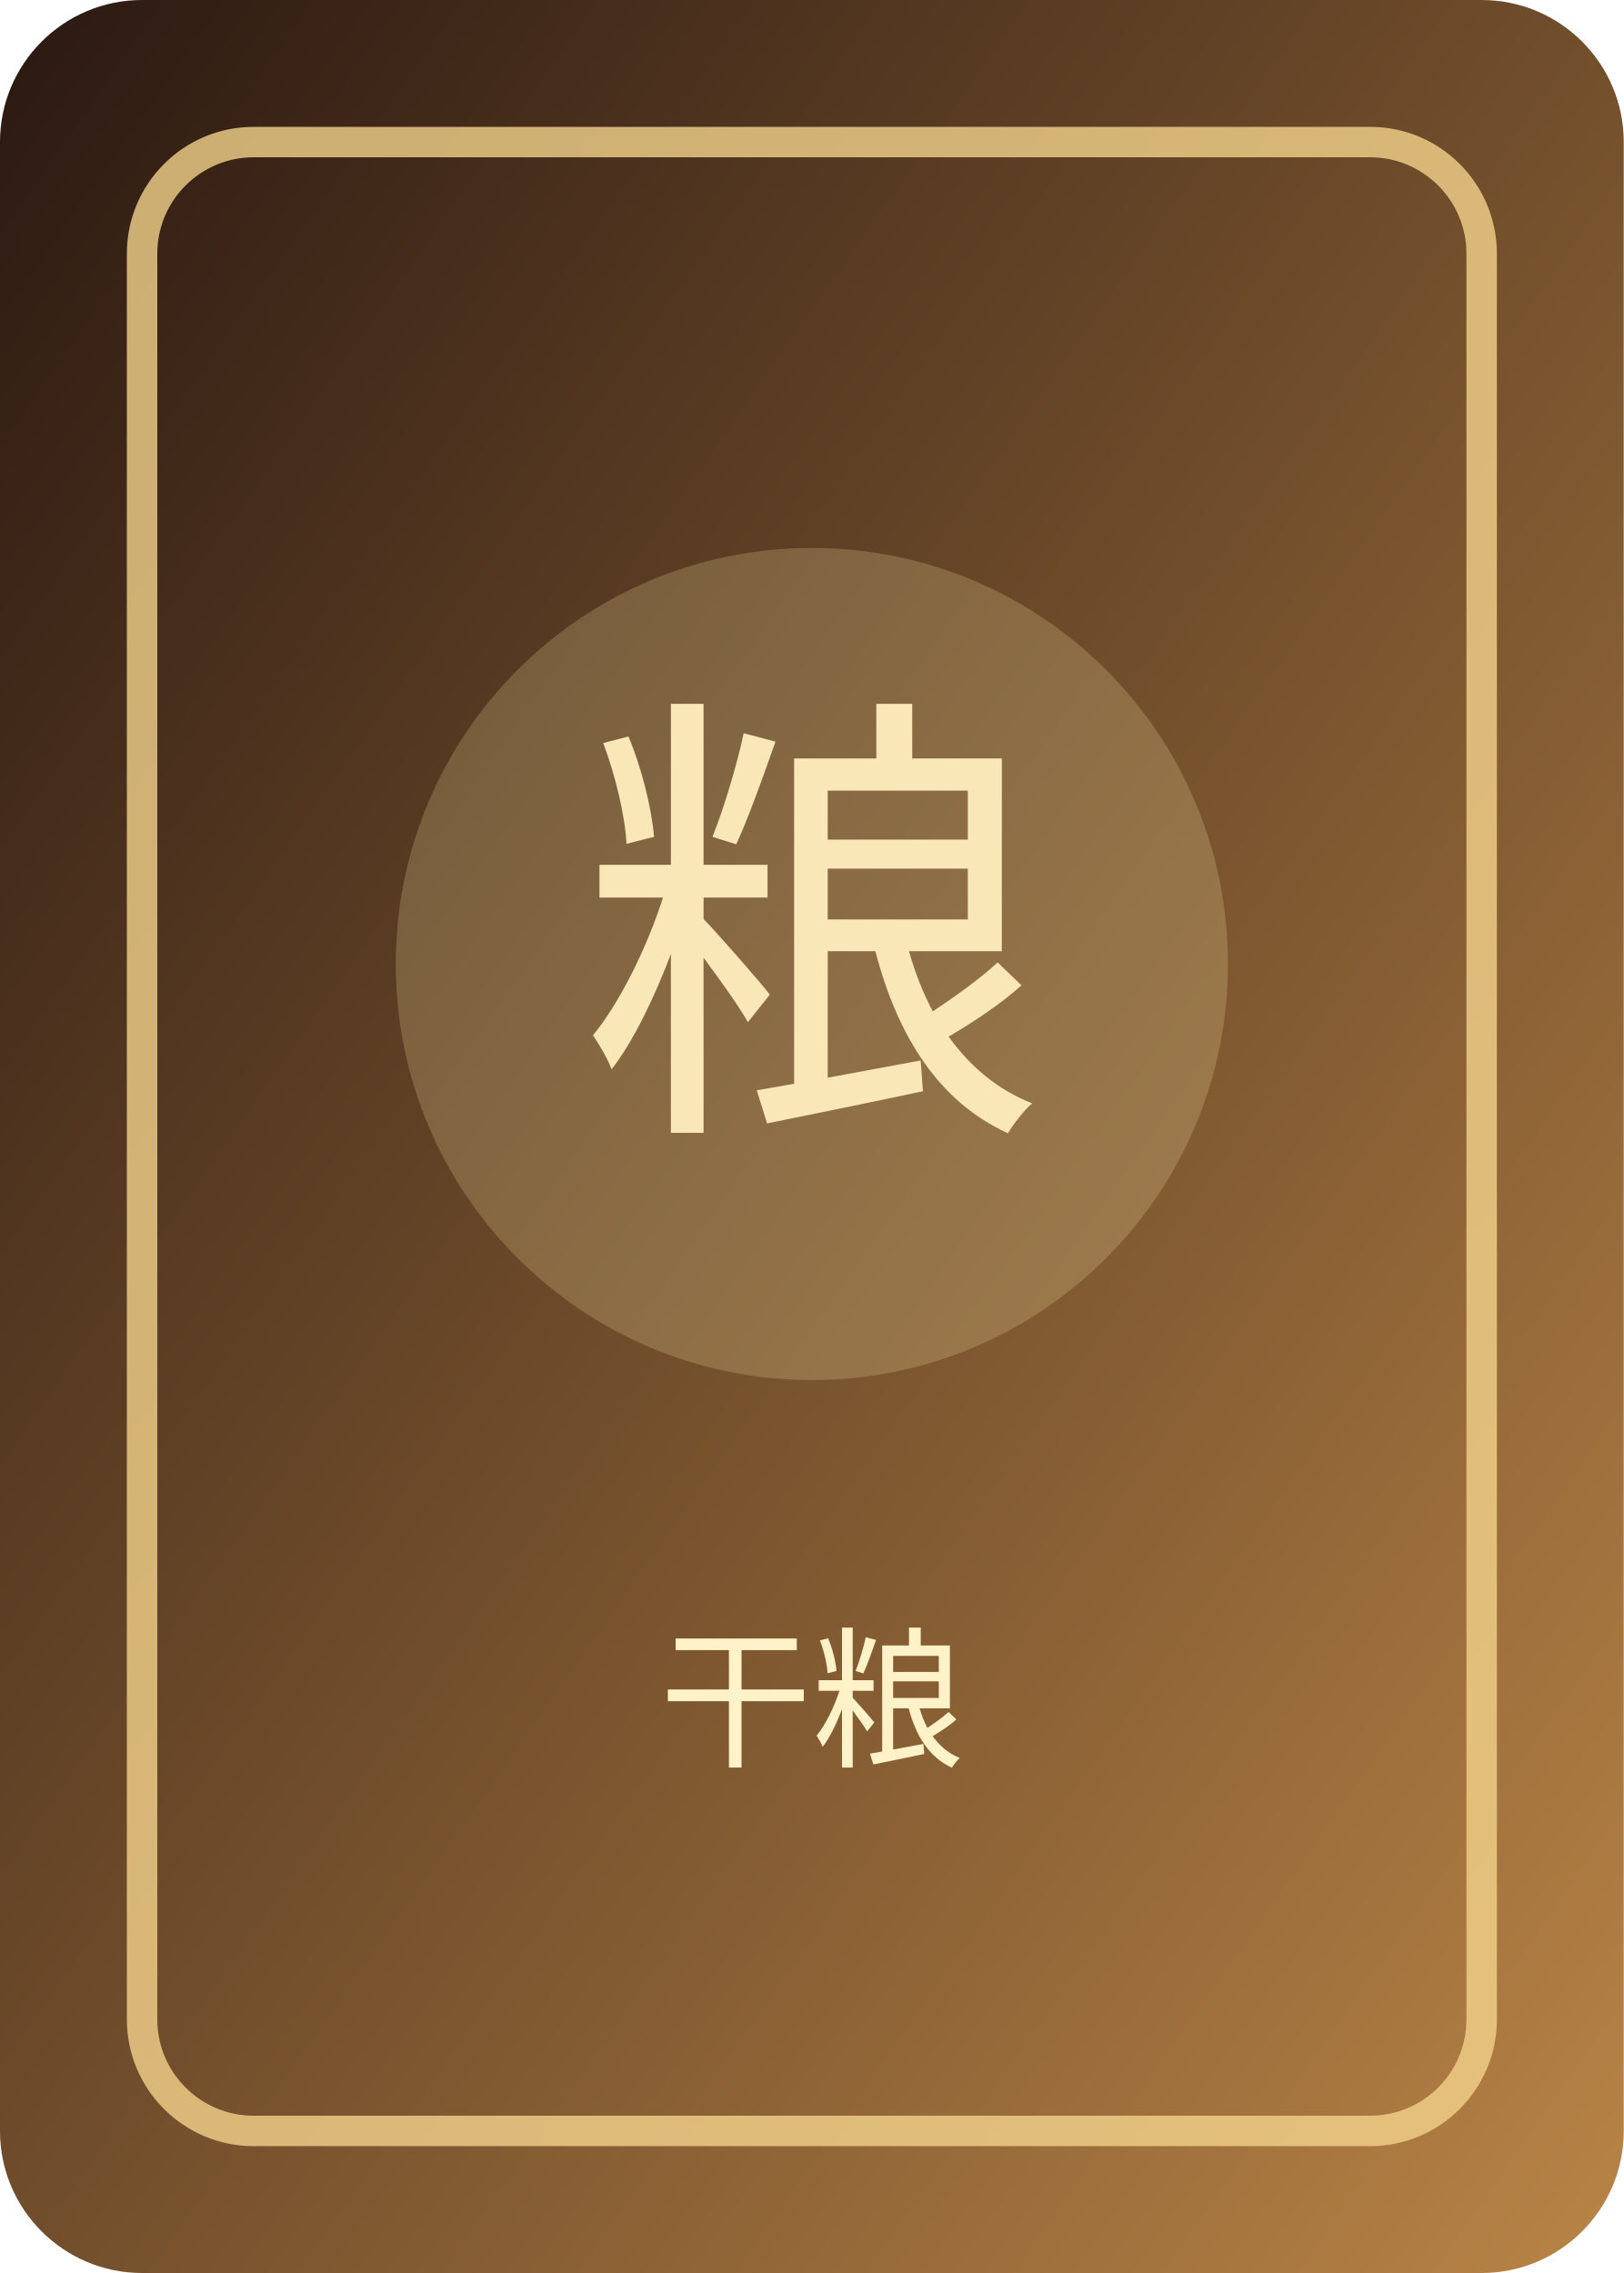
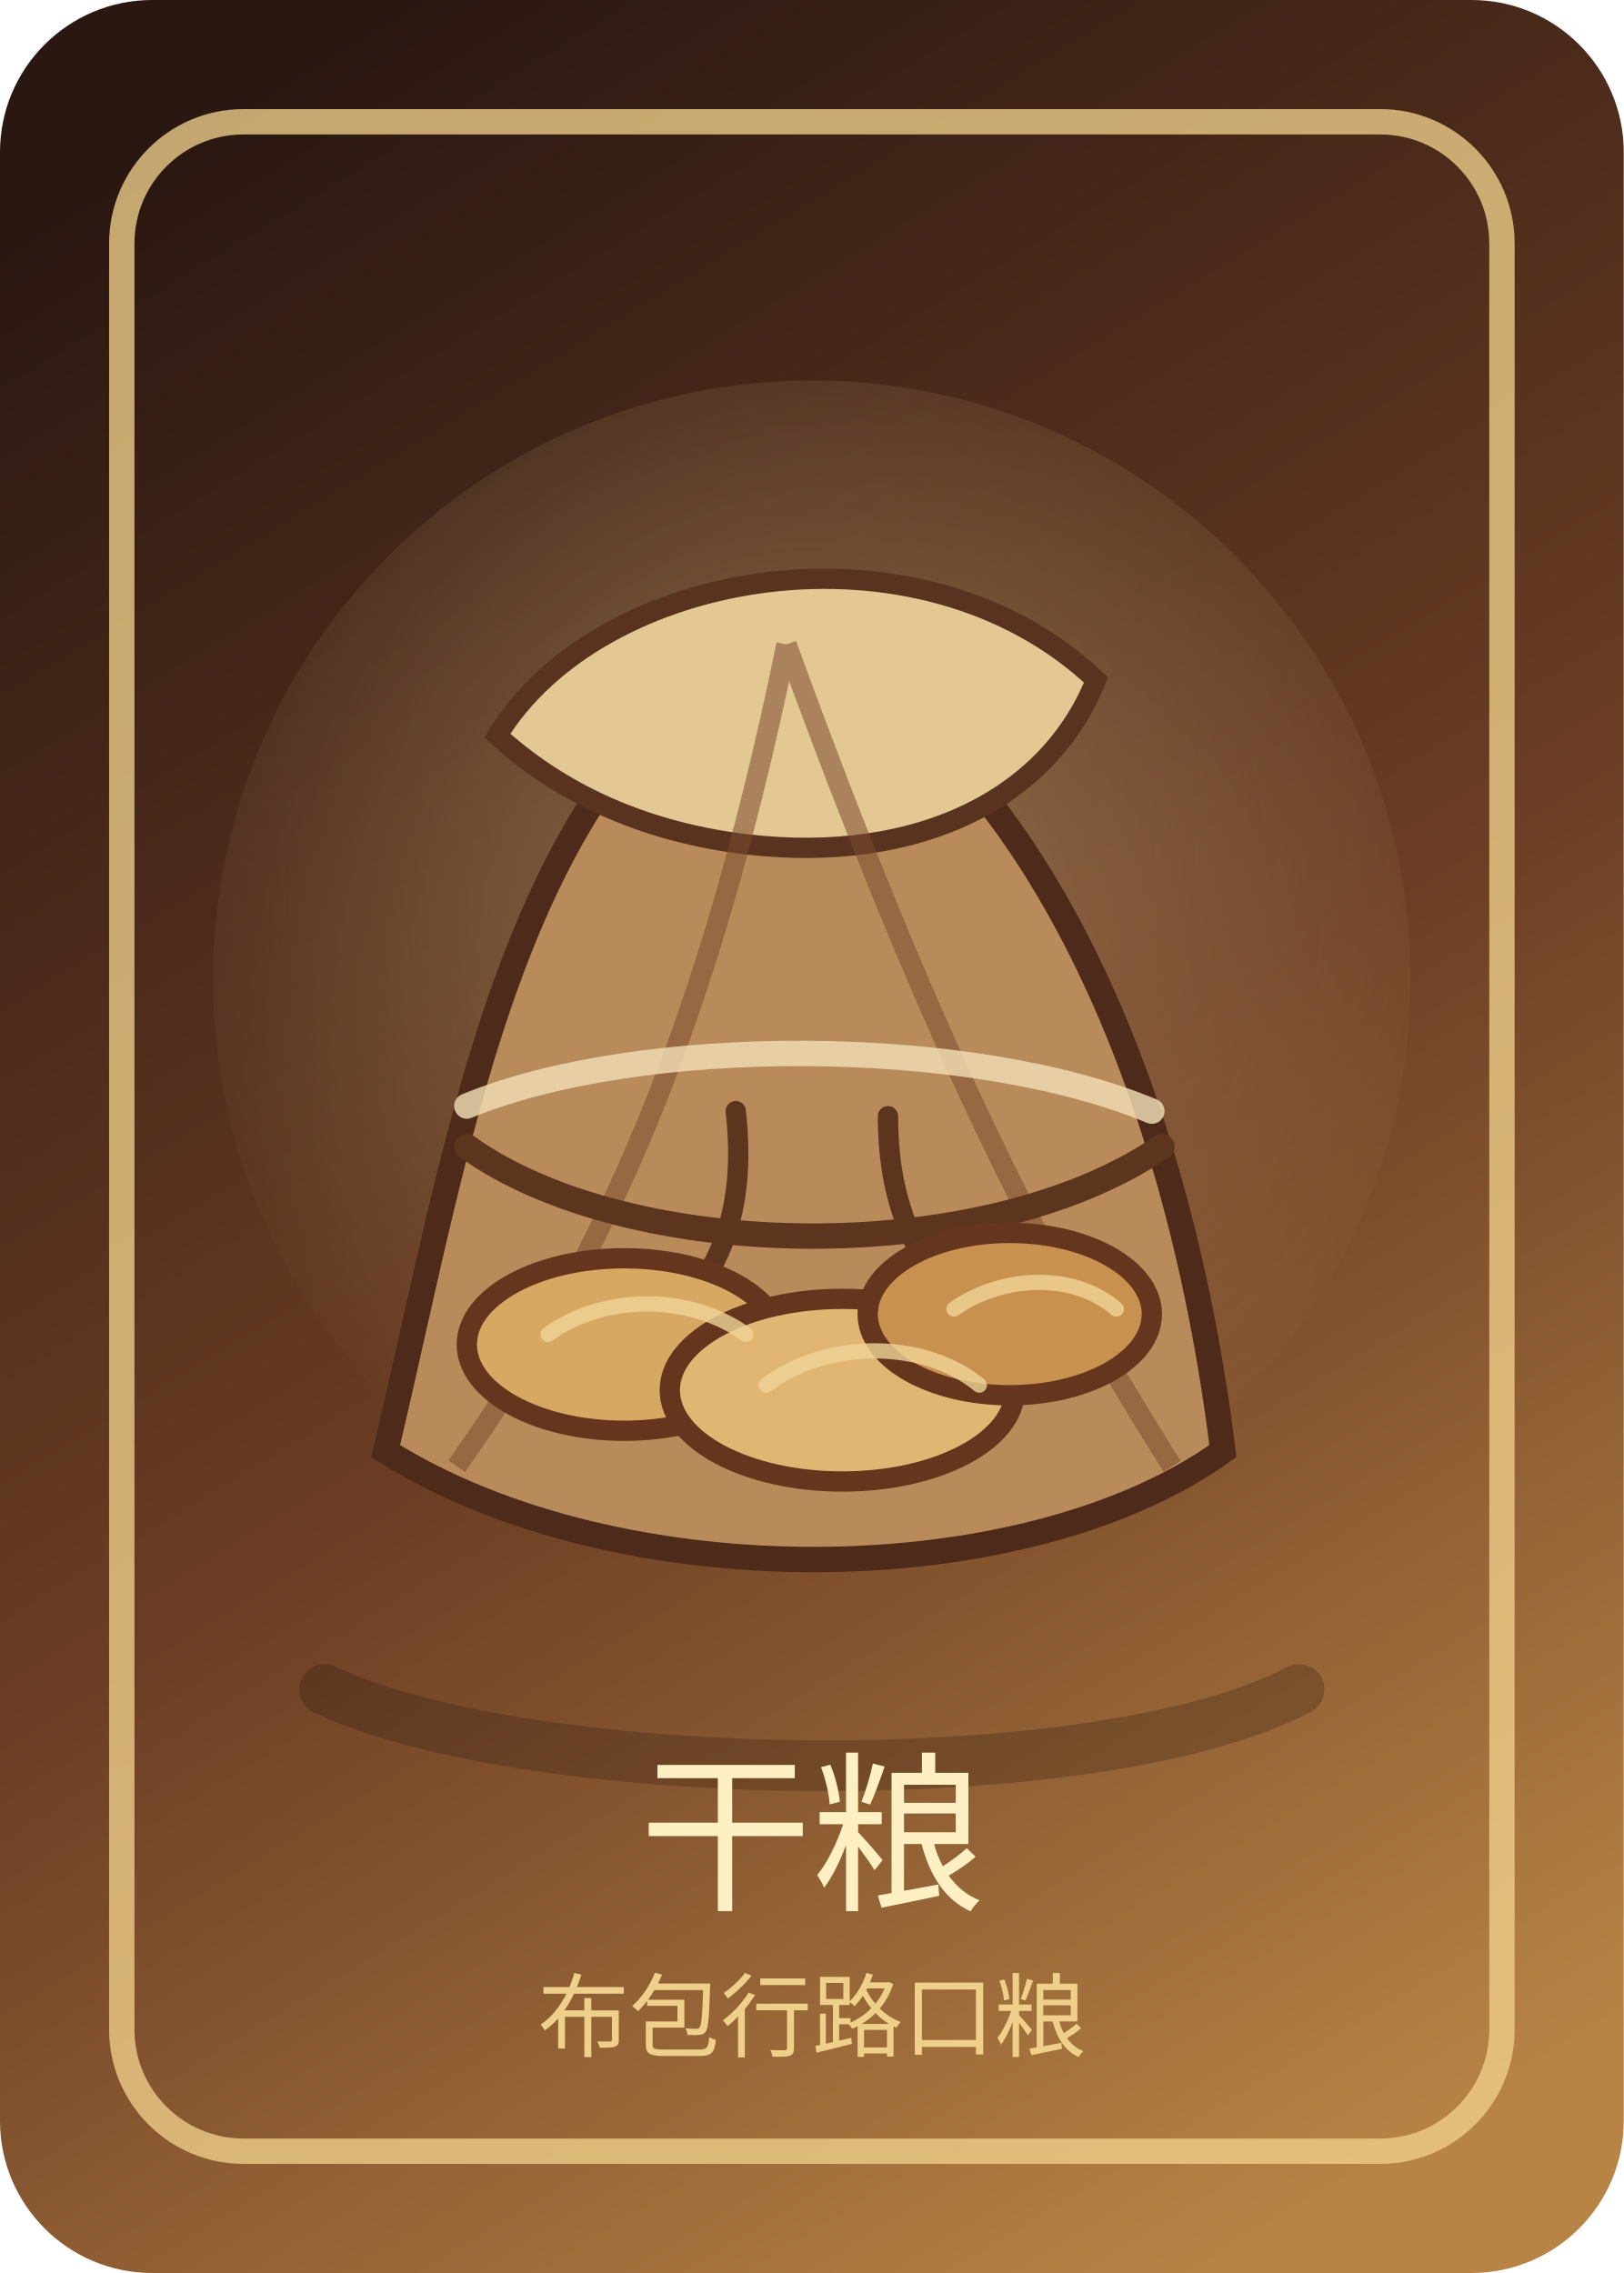
- <svg xmlns="http://www.w3.org/2000/svg" viewBox="0 0 320 448" role="img" aria-label="干粮">
+ <svg xmlns="http://www.w3.org/2000/svg" viewBox="0 0 320 448" role="img" aria-labelledby="dry-ration-title dry-ration-desc" data-art-direction="ancient-wuxia-item" data-item-id="dry_ration">
  <defs>
-     <linearGradient id="g" x1="0" x2="1" y1="0" y2="1">
-       <stop stop-color="#2a1811" />
-       <stop offset="1" stop-color="#b98446" />
+     <linearGradient id="dry-ration-bg" x1="38" y1="24" x2="282" y2="424" gradientUnits="userSpaceOnUse">
+       <stop stop-color="#2a1711" />
+       <stop offset=".54" stop-color="#6b3d24" />
+       <stop offset="1" stop-color="#b88445" />
    </linearGradient>
+     <radialGradient id="dry-ration-glow" cx="50%" cy="42%" r="58%">
+       <stop stop-color="#ffe0a0" stop-opacity=".34" />
+       <stop offset="1" stop-color="#ffe0a0" stop-opacity="0" />
+     </radialGradient>
  </defs>
-   <rect width="320" height="448" rx="28" fill="url(#g)" />
-   <rect x="28" y="28" width="264" height="392" rx="22" fill="none" stroke="#f2d28b" stroke-width="6" opacity=".8" />
-   <circle cx="160" cy="190" r="82" fill="#f8e4a6" opacity=".22" />
-   <text x="160" y="216" text-anchor="middle" font-size="92" font-family="serif" fill="#f9e7b8">粮</text>
-   <text x="160" y="346" text-anchor="middle" font-size="30" font-family="serif" fill="#fff2c8">干粮</text>
+   <rect width="320" height="448" rx="30" fill="url(#dry-ration-bg)" />
+   <rect x="24" y="24" width="272" height="400" rx="24" fill="none" stroke="#efd08a" stroke-width="5" opacity=".78" />
+   <circle cx="160" cy="193" r="118" fill="url(#dry-ration-glow)" />
+   <path d="M76 286 C91 223 101 151 153 124 C203 146 232 213 241 286 C202 314 122 315 76 286Z" fill="#b98b5a" stroke="#4d2a19" stroke-width="5" />
+   <path d="M98 145 C118 112 181 101 216 134 C206 159 178 171 144 166 C124 163 109 155 98 145Z" fill="#e3c894" stroke="#59331f" stroke-width="4" />
+   <path d="M90 289 C116 252 138 210 155 127 M231 289 C205 248 183 204 155 127" fill="none" stroke="#7c4b2d" stroke-width="4" opacity=".55" />
+   <path d="M92 218 C126 204 191 204 227 219" fill="none" stroke="#f1ddb4" stroke-width="5" stroke-linecap="round" opacity=".82" />
+   <path d="M92 226 C124 249 194 250 229 226" fill="none" stroke="#5d351f" stroke-width="5" stroke-linecap="round" />
+   <path d="M145 219 C147 237 143 251 130 262 M175 220 C175 238 181 251 194 262" fill="none" stroke="#5d351f" stroke-width="4" stroke-linecap="round" />
+   <ellipse cx="123" cy="265" rx="31" ry="17" fill="#d7a862" stroke="#65361d" stroke-width="4" />
+   <ellipse cx="166" cy="274" rx="34" ry="18" fill="#e0b672" stroke="#65361d" stroke-width="4" />
+   <ellipse cx="199" cy="259" rx="28" ry="16" fill="#c8914f" stroke="#65361d" stroke-width="4" />
+   <path d="M108 263 C119 255 136 255 147 263 M151 273 C163 264 182 264 193 273 M188 258 C198 251 212 251 220 258" fill="none" stroke="#f1d597" stroke-width="3" stroke-linecap="round" opacity=".8" />
+   <path d="M64 333 C104 352 216 354 256 333" fill="none" stroke="#26130d" stroke-width="10" stroke-linecap="round" opacity=".26" />
+   <text x="160" y="374" text-anchor="middle" font-size="34" font-family="serif" fill="#fff0c4">干粮</text>
+   <text x="160" y="404" text-anchor="middle" font-size="18" font-family="serif" fill="#efd08a">布包行路口粮</text>
</svg>
